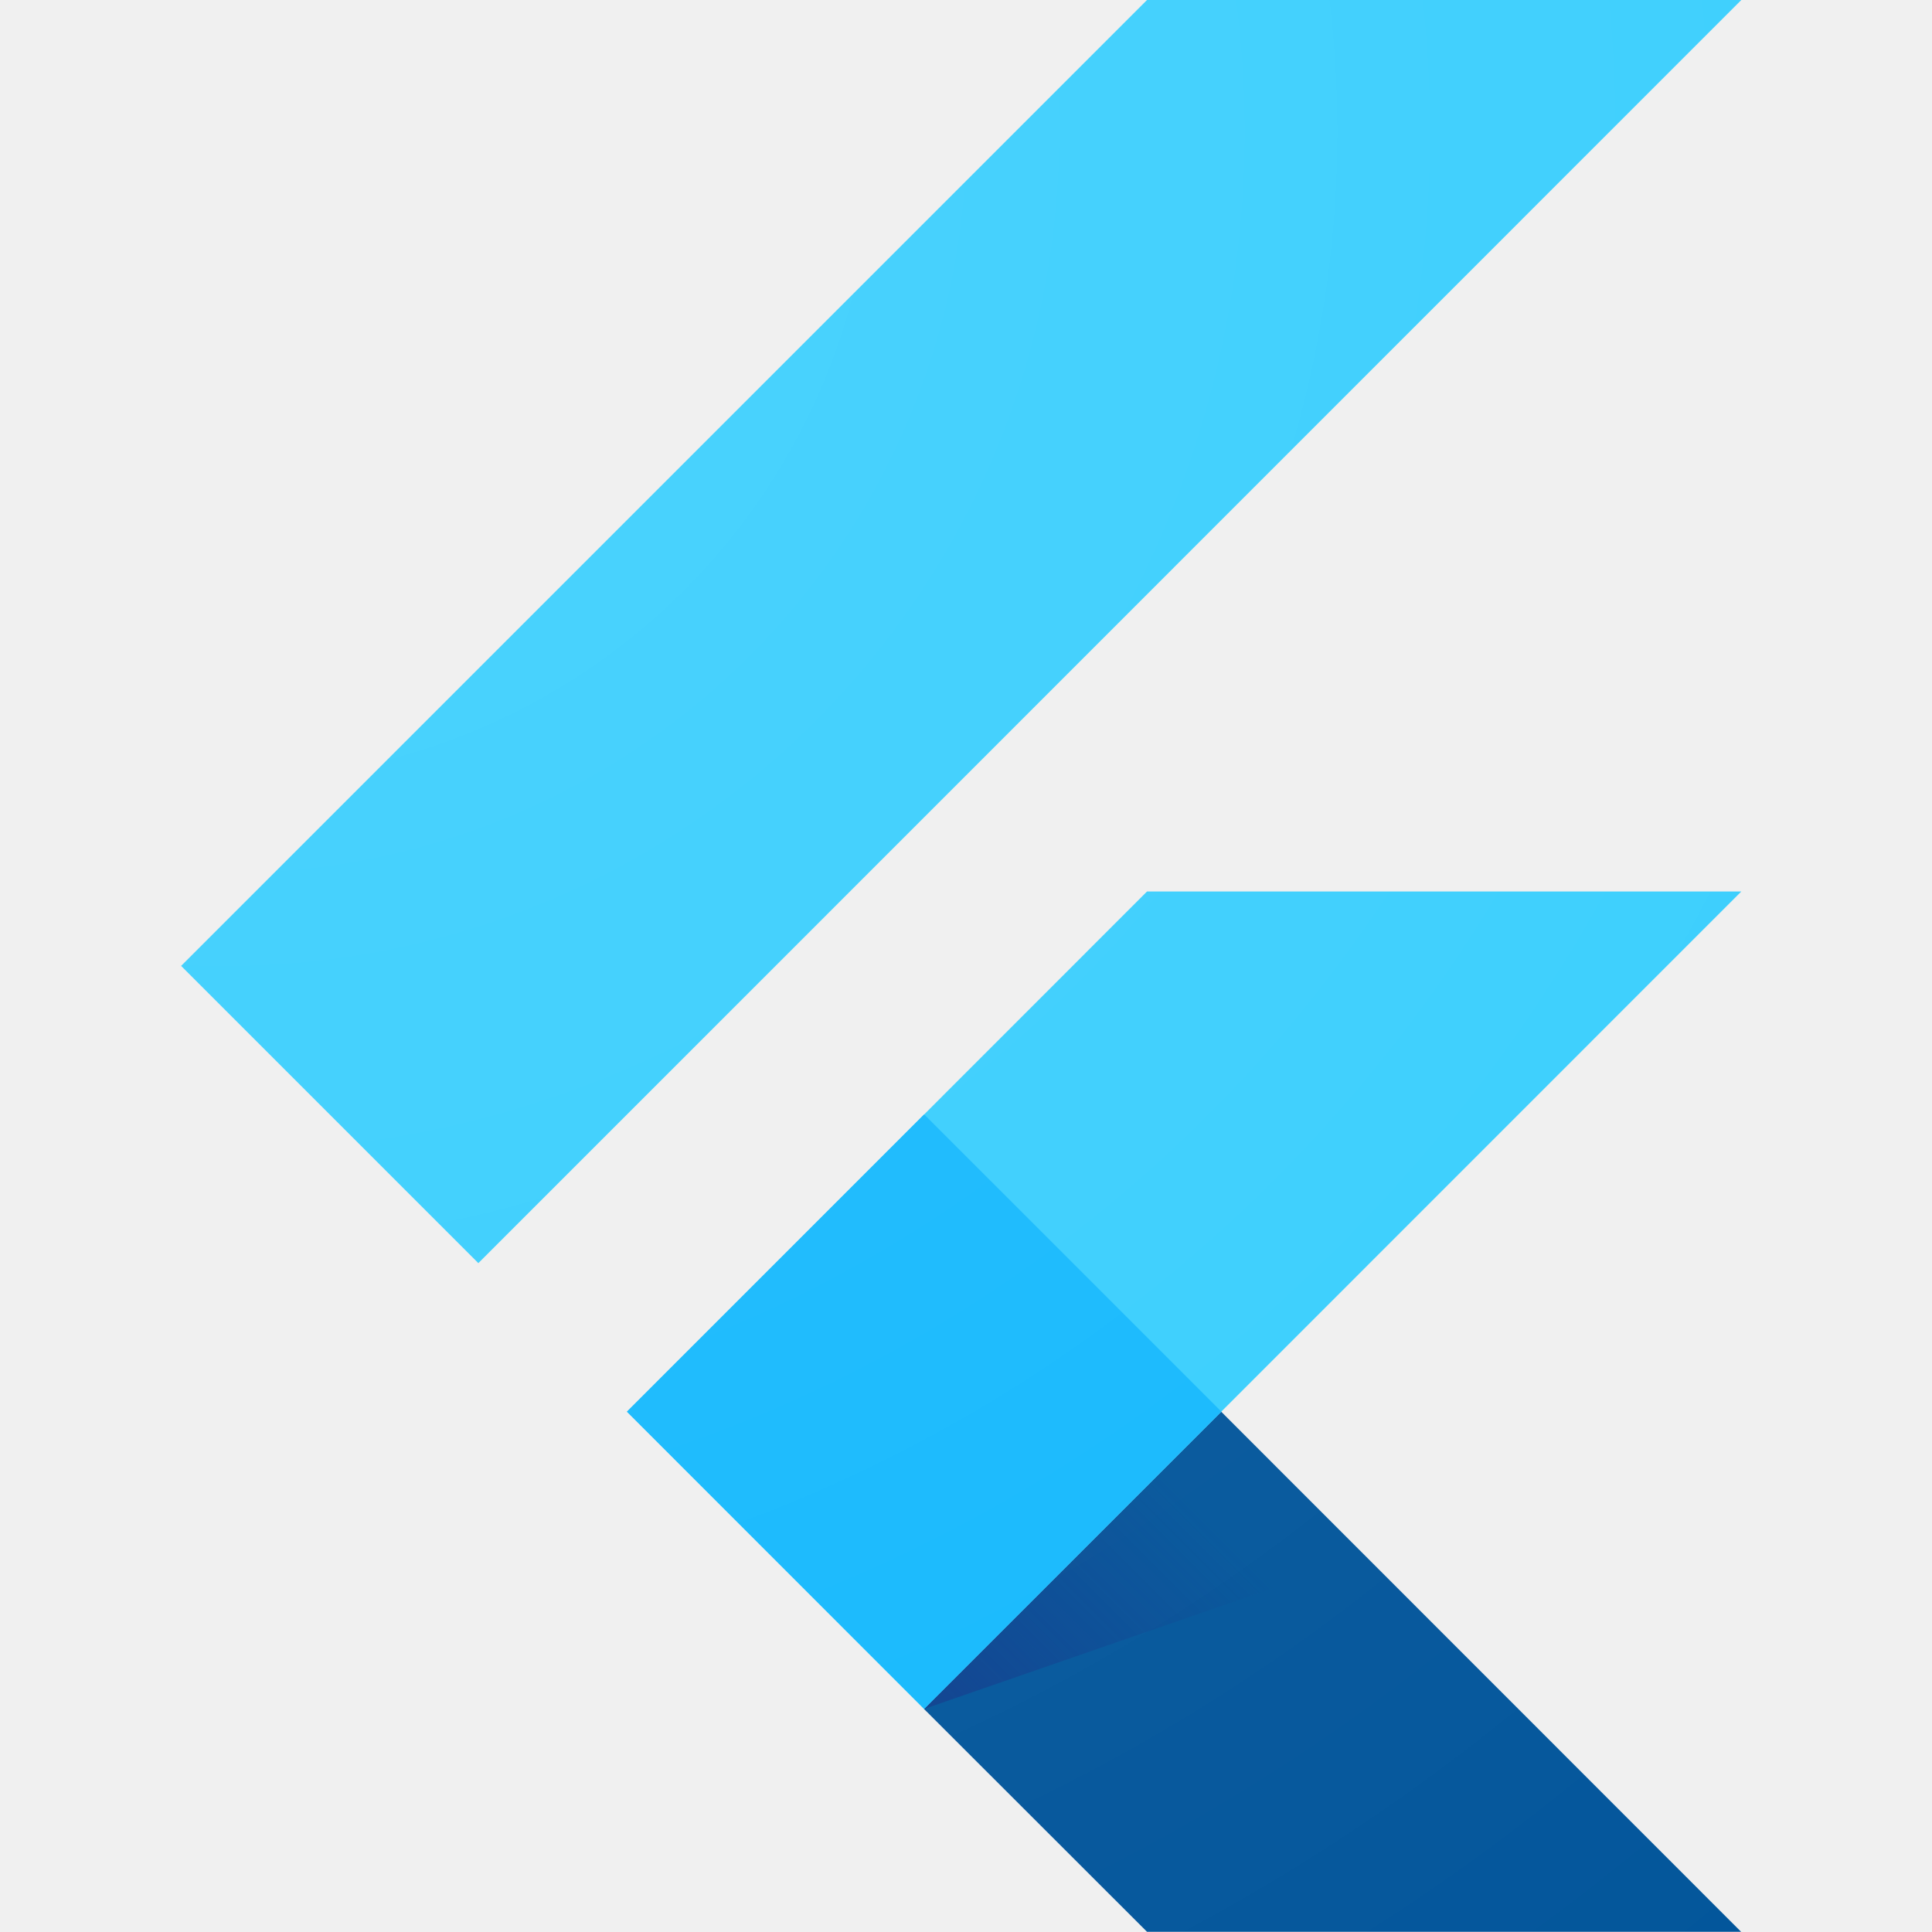
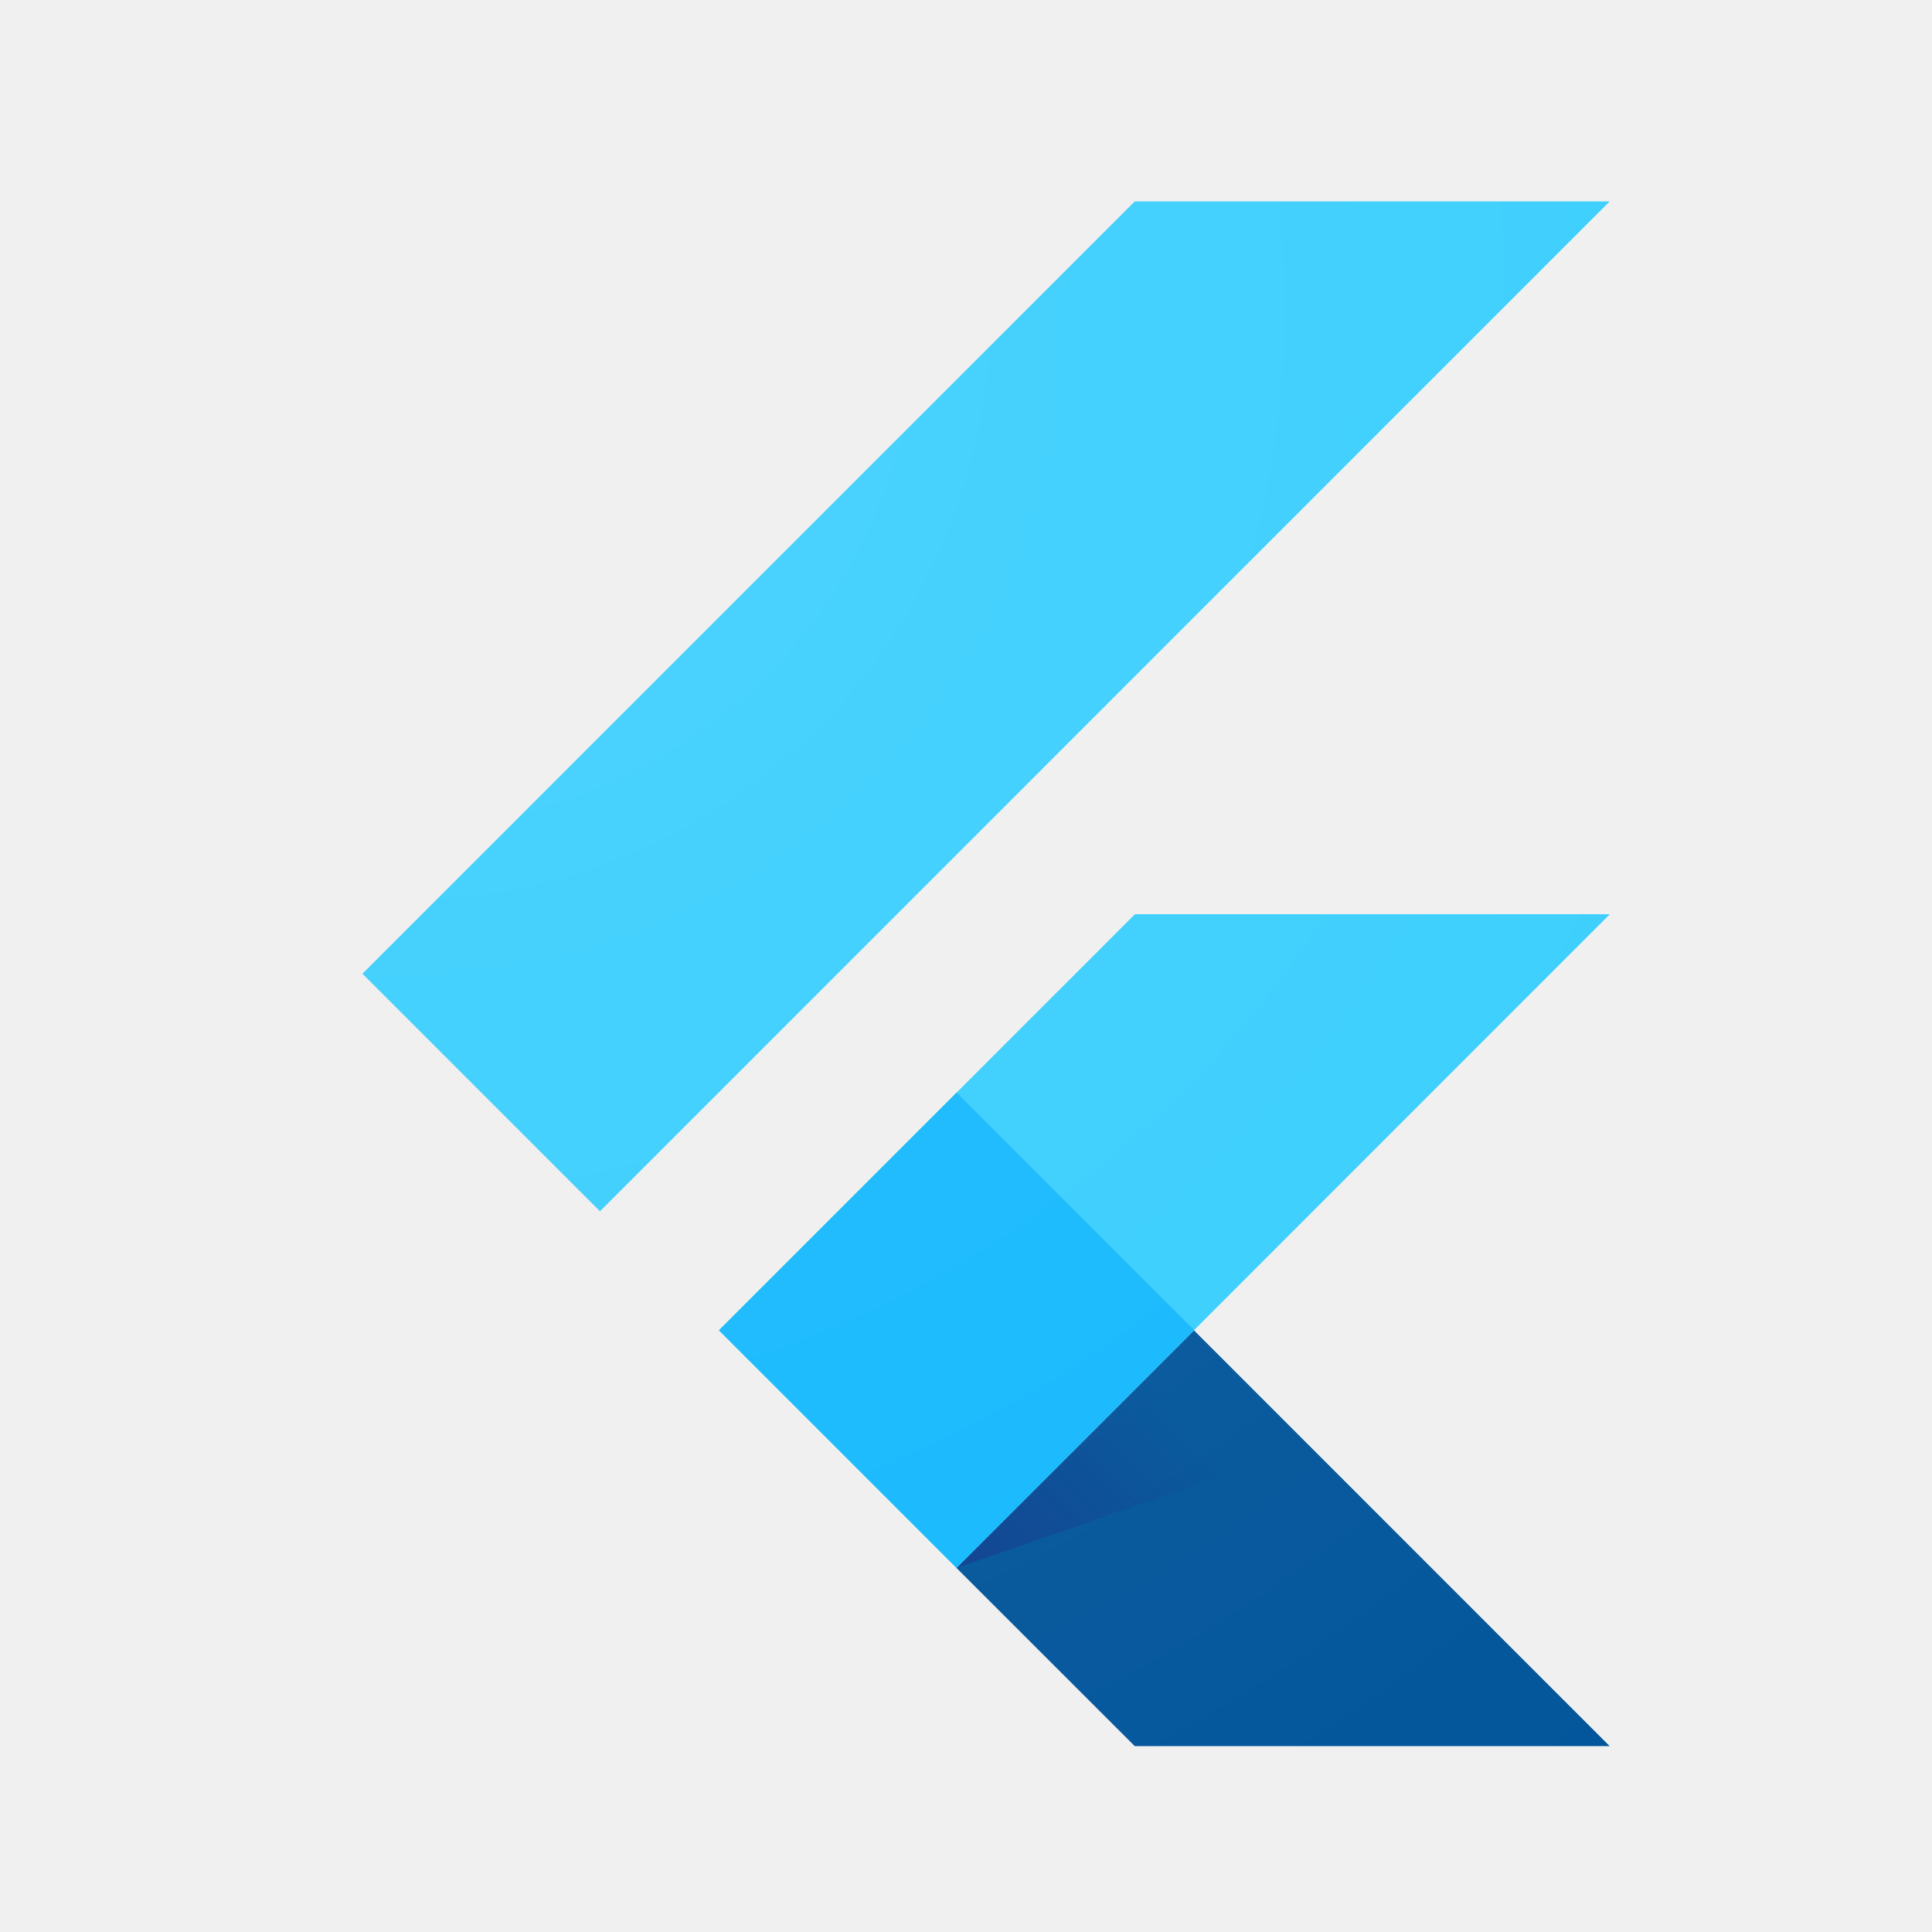
- <svg xmlns="http://www.w3.org/2000/svg" xmlns:xlink="http://www.w3.org/1999/xlink" width="64" height="64">
-   <g transform="matrix(.061615 0 0 .061615 -1.430818 -1.2754)">
-     <defs>
-       <path id="A" d="M959.4 500L679.8 779.7l279.6 279.7H639.9L360.2 779.7 639.9 500h319.5zM639.9 20.7L120.6 540l159.8 159.8 679-679.1H639.9z" />
-     </defs>
-     <clipPath id="B">
-       <use xlink:href="#A" />
-     </clipPath>
-     <g clip-path="url(#B)">
-       <path d="M360.3 779.7L520 939.5 959.4 500H639.9z" fill="#39cefd" />
-     </g>
-     <defs>
-       <path id="C" d="M959.4 500L679.8 779.7l279.6 279.7H639.9L360.2 779.7 639.9 500h319.5zM639.9 20.7L120.6 540l159.8 159.8 679-679.1H639.9z" />
-     </defs>
-     <clipPath id="D">
-       <use xlink:href="#C" />
-     </clipPath>
-     <path clip-path="url(#D)" d="M639.9 20.7h319.5l-679 679.1L120.6 540z" fill="#39cefd" />
-     <defs>
-       <path id="E" d="M959.4 500L679.8 779.7l279.6 279.7H639.9L360.2 779.7 639.9 500h319.5zM639.9 20.7L120.6 540l159.8 159.8 679-679.1H639.9z" />
-     </defs>
-     <clipPath id="F">
-       <use xlink:href="#E" />
-     </clipPath>
-     <path clip-path="url(#F)" d="M520 939.5l119.9 119.8h319.5L679.8 779.7z" fill="#03569b" />
-     <defs>
-       <path id="G" d="M959.4 500L679.8 779.7l279.6 279.7H639.9L360.2 779.7 639.9 500h319.5zM639.9 20.7L120.6 540l159.8 159.8 679-679.1H639.9z" />
-     </defs>
-     <clipPath id="H">
-       <use xlink:href="#G" />
-     </clipPath>
-     <linearGradient id="I" gradientUnits="userSpaceOnUse" x1="566.635" y1="970.339" x2="685.65" y2="851.324">
-       <stop offset="0" stop-color="#1a237e" stop-opacity=".4" />
-       <stop offset="1" stop-color="#1a237e" stop-opacity="0" />
+ <svg xmlns="http://www.w3.org/2000/svg" width="48" height="48" viewBox="0 0 48 48" fill="none">
+   <mask id="mask0_2129_6" style="mask-type:luminance" maskUnits="userSpaceOnUse" x="9" y="5" width="31" height="39">
+     <path d="M40 22.714L29.667 33.051L40 43.388H28.192L17.855 33.051L28.192 22.714H40ZM28.192 5L9 24.192L14.906 30.098L40 5H28.192V5Z" fill="white" />
+   </mask>
+   <g mask="url(#mask0_2129_6)">
+     <path d="M17.859 33.051L23.761 38.957L40 22.714H28.192L17.859 33.051Z" fill="#39CEFD" />
+   </g>
+   <mask id="mask1_2129_6" style="mask-type:luminance" maskUnits="userSpaceOnUse" x="9" y="5" width="31" height="39">
+     <path d="M40 22.714L29.667 33.051L40 43.388H28.192L17.855 33.051L28.192 22.714H40ZM28.192 5L9 24.192L14.906 30.098L40 5H28.192V5Z" fill="white" />
+   </mask>
+   <g mask="url(#mask1_2129_6)">
+     <path d="M28.192 5H40L14.906 30.098L9 24.192L28.192 5Z" fill="#39CEFD" />
+   </g>
+   <mask id="mask2_2129_6" style="mask-type:luminance" maskUnits="userSpaceOnUse" x="9" y="5" width="31" height="39">
+     <path d="M40 22.714L29.667 33.051L40 43.388H28.192L17.855 33.051L28.192 22.714H40ZM28.192 5L9 24.192L14.906 30.098L40 5H28.192V5Z" fill="white" />
+   </mask>
+   <g mask="url(#mask2_2129_6)">
+     <path d="M23.761 38.957L28.192 43.384H40L29.667 33.051L23.761 38.957Z" fill="#03569B" />
+   </g>
+   <mask id="mask3_2129_6" style="mask-type:luminance" maskUnits="userSpaceOnUse" x="9" y="5" width="31" height="39">
+     <path d="M40 22.714L29.667 33.051L40 43.388H28.192L17.855 33.051L28.192 22.714H40ZM28.192 5L9 24.192L14.906 30.098L40 5H28.192V5Z" fill="white" />
+   </mask>
+   <g mask="url(#mask3_2129_6)">
+     <path d="M32.52 35.922L29.667 33.051L23.761 38.957L32.52 35.922Z" fill="url(#paint0_linear_2129_6)" />
+   </g>
+   <mask id="mask4_2129_6" style="mask-type:luminance" maskUnits="userSpaceOnUse" x="9" y="5" width="31" height="39">
+     <path d="M40 22.714L29.667 33.051L40 43.388H28.192L17.855 33.051L28.192 22.714H40ZM28.192 5L9 24.192L14.906 30.098L40 5H28.192V5Z" fill="white" />
+   </mask>
+   <g mask="url(#mask4_2129_6)">
+     <path d="M17.858 33.049L23.764 27.143L29.67 33.049L23.764 38.955L17.858 33.049Z" fill="#16B9FD" />
+   </g>
+   <path d="M40 22.714L29.667 33.051L40 43.388H28.192L17.855 33.051L28.192 22.714H40ZM28.192 5L9 24.192L14.906 30.098L40 5H28.192Z" fill="url(#paint1_radial_2129_6)" />
+   <defs>
+     <linearGradient id="paint0_linear_2129_6" x1="25.484" y1="40.096" x2="29.883" y2="35.698" gradientUnits="userSpaceOnUse">
+       <stop stop-color="#1A237E" stop-opacity="0.4" />
+       <stop offset="1" stop-color="#1A237E" stop-opacity="0" />
    </linearGradient>
-     <path clip-path="url(#H)" d="M757 857.4l-77.2-77.7L520 939.5z" fill="url(#I)" />
-     <defs>
-       <path id="J" d="M959.4 500L679.8 779.7l279.6 279.7H639.9L360.2 779.7 639.9 500h319.5zM639.9 20.7L120.6 540l159.8 159.8 679-679.1H639.9z" />
-     </defs>
-     <clipPath id="K">
-       <use xlink:href="#J" />
-     </clipPath>
-     <g clip-path="url(#K)">
-       <path d="M360.282 779.645L520.086 619.84 679.9 779.645 520.086 939.45z" fill="#16b9fd" />
-     </g>
-     <radialGradient id="L" cx="7824.659" cy="-2855.979" r="5082.889" gradientTransform="matrix(0.25,0,0,-0.25,-1812,-622.5)" gradientUnits="userSpaceOnUse">
-       <stop offset="0" stop-color="#fff" stop-opacity=".1" />
-       <stop offset="1" stop-color="#fff" stop-opacity="0" />
+     <radialGradient id="paint1_radial_2129_6" cx="0" cy="0" r="1" gradientUnits="userSpaceOnUse" gradientTransform="translate(9.8709 7.6164) scale(46.9628 46.9628)">
+       <stop stop-color="white" stop-opacity="0.1" />
+       <stop offset="1" stop-color="white" stop-opacity="0" />
    </radialGradient>
-     <path d="M959.4 500L679.8 779.7l279.6 279.7H639.9L360.2 779.7 639.9 500h319.5zM639.9 20.7L120.6 540l159.8 159.8 679-679.1H639.9z" fill="url(#L)" />
-   </g>
+   </defs>
</svg>
